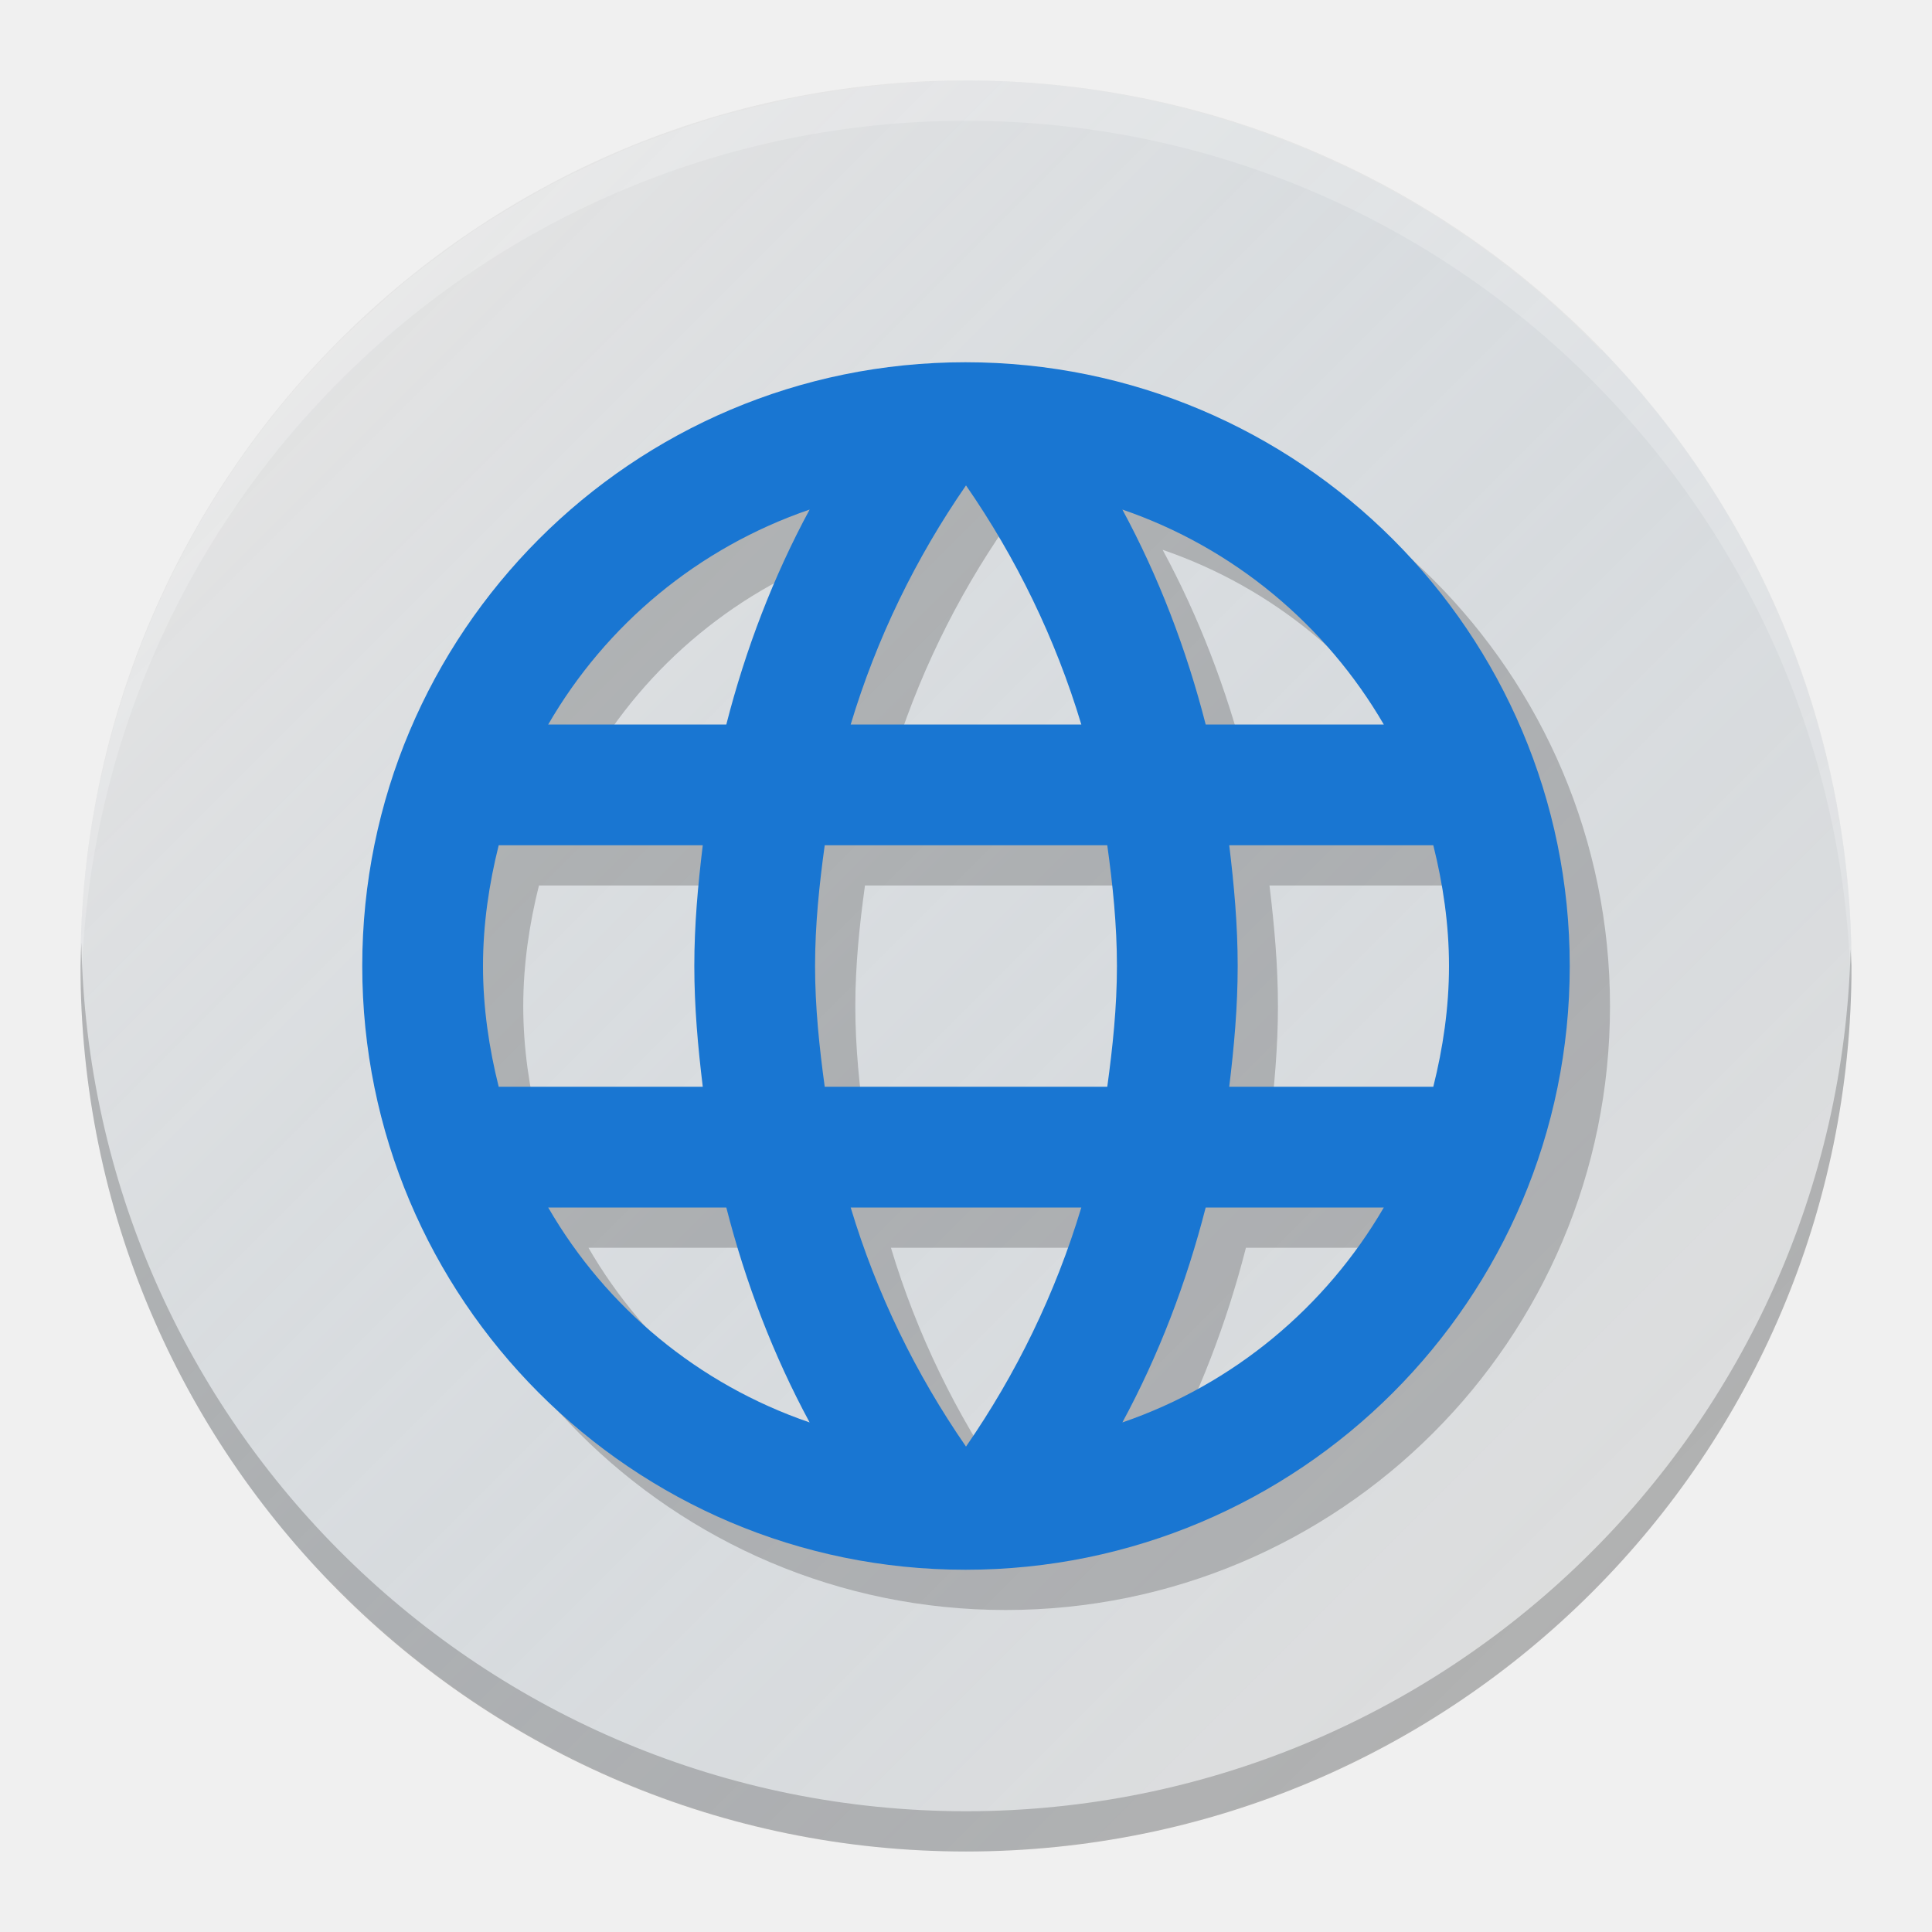
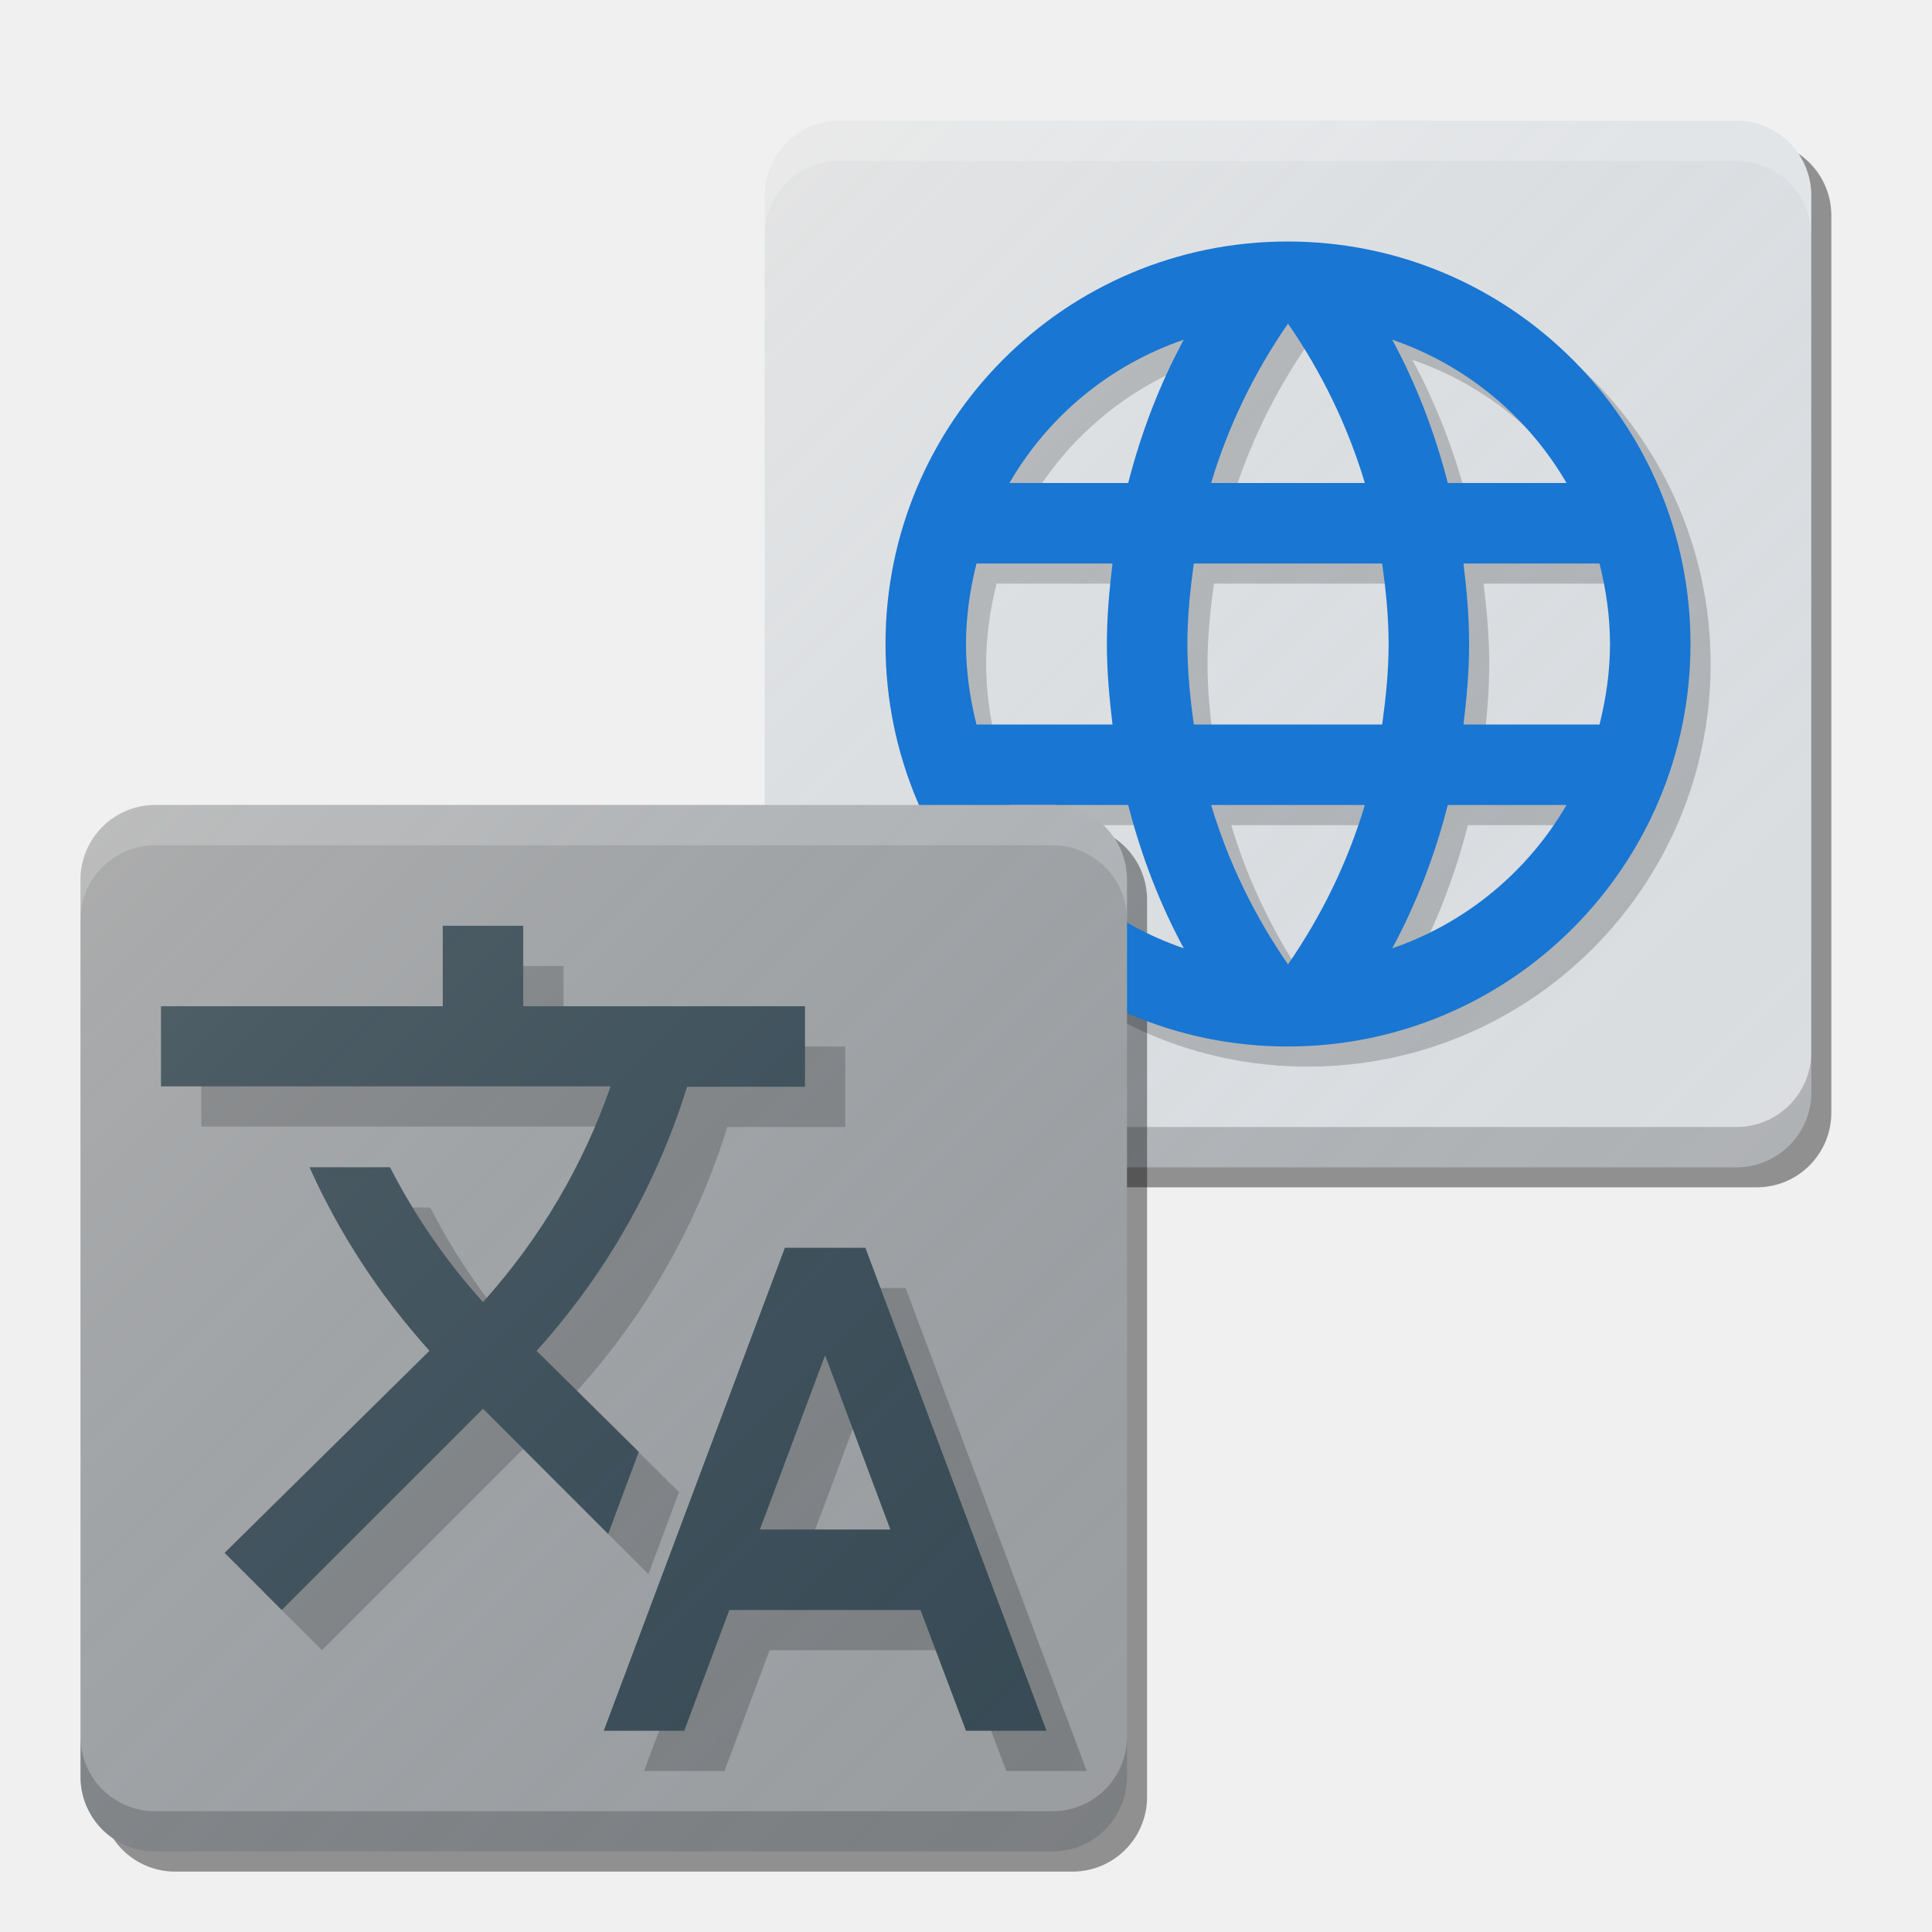
<svg xmlns="http://www.w3.org/2000/svg" xmlns:xlink="http://www.w3.org/1999/xlink" width="48" height="48" viewBox="0 0 48 48" id="svg2" version="1.1">
  <defs id="defs4">
    <filter style="color-interpolation-filters:sRGB" id="filter4630">
      <feFlood flood-opacity="1" flood-color="rgb(0,0,0)" result="flood" id="feFlood4632" />
      <feComposite in="flood" in2="SourceGraphic" operator="in" result="composite1" id="feComposite4634" />
      <feGaussianBlur in="composite1" stdDeviation="0.5" result="blur" id="feGaussianBlur4636" />
      <feOffset dx="0" dy="0.5" result="offset" id="feOffset4638" />
      <feComposite in="SourceGraphic" in2="offset" operator="over" result="composite2" id="feComposite4640" />
    </filter>
    <linearGradient id="linearGradient4165">
      <stop style="stop-color:#ffffff;stop-opacity:0.15" offset="0" id="stop4167" />
      <stop style="stop-color:#177ed5;stop-opacity:0;" offset="1" id="stop4169" />
    </linearGradient>
-     <linearGradient xlink:href="#linearGradient4165" id="linearGradient4171-1" x1="7" y1="1011.362" x2="41" y2="1045.362" gradientUnits="userSpaceOnUse" gradientTransform="matrix(0.9565217,0,0,0.9565217,1.04348,44.71166)" />
+     <linearGradient xlink:href="#linearGradient4165" id="linearGradient4171-1" x1="7" y1="1011.362" x2="41" y2="1045.362" gradientUnits="userSpaceOnUse" gradientTransform="matrix(0.9565217,0,0,0.9565217,-4.95652,56.71166)" />
+     <linearGradient xlink:href="#linearGradient4165" id="linearGradient4197" gradientUnits="userSpaceOnUse" gradientTransform="matrix(0.9565217,0,0,0.9565217,12.04348,39.71166)" x1="7" y1="1011.362" x2="41" y2="1045.362" />
  </defs>
  <g id="layer1" transform="translate(0,-1004.362)">
-     <circle style="fill:#dedede;fill-opacity:1;stroke:none;stroke-width:2;stroke-linecap:round;stroke-linejoin:round;stroke-miterlimit:4;stroke-dasharray:none;stroke-opacity:1" id="path4136" cx="24" cy="1028.362" r="22" />
-     <path style="fill:url(#linearGradient4171-1);fill-opacity:1;stroke:none;stroke-width:2;stroke-linecap:round;stroke-linejoin:round;stroke-miterlimit:4;stroke-dasharray:none;stroke-opacity:1" d="m 24,1006.362 a 22,22 0 0 0 -1.891,0.095 22,22 0 0 0 -1.037,0.125 22,22 0 0 0 -1.143,0.174 22,22 0 0 0 -1.022,0.23 22,22 0 0 0 -1.102,0.28 22,22 0 0 0 -1.016,0.338 22,22 0 0 0 -1.065,0.389 22,22 0 0 0 -0.975,0.437 22,22 0 0 0 -1.009,0.488 22,22 0 0 0 -0.94,0.538 22,22 0 0 0 -0.955,0.585 22,22 0 0 0 -0.876,0.628 22,22 0 0 0 -0.893,0.68 22,22 0 0 0 -0.788,0.691 22,22 0 0 0 -0.846,0.788 A 22,22 0 0 0 2,1028.362 a 22,22 0 0 0 6.197,15.304 l 0.032,0 a 22,22 0 0 0 15.771,6.696 22,22 0 0 0 1.868,-0.094 22,22 0 0 0 1.082,-0.131 22,22 0 0 0 1.121,-0.17 22,22 0 0 0 1.022,-0.23 22,22 0 0 0 1.102,-0.28 22,22 0 0 0 1.016,-0.338 22,22 0 0 0 1.065,-0.389 22,22 0 0 0 0.975,-0.437 22,22 0 0 0 1.009,-0.488 22,22 0 0 0 0.94,-0.538 22,22 0 0 0 0.955,-0.585 22,22 0 0 0 0.876,-0.628 22,22 0 0 0 0.893,-0.68 22,22 0 0 0 0.788,-0.691 22,22 0 0 0 0.846,-0.788 22,22 0 0 0 6.442,-15.533 22,22 0 0 0 -6.199,-15.304 l -0.03,0 A 22,22 0 0 0 24,1006.362 Z" id="circle4163-3" />
-     <path style="fill:#ffffff;fill-opacity:0.2;stroke:none;stroke-width:2;stroke-linecap:round;stroke-linejoin:round;stroke-miterlimit:4;stroke-dasharray:none;stroke-opacity:1" d="m 24,1006.362 a 22,22 0 0 0 -22,22 22,22 0 0 0 0.021,0.586 A 22,22 0 0 1 24,1007.362 22,22 0 0 1 45.979,1028.776 22,22 0 0 0 46,1028.362 a 22,22 0 0 0 -22,-22 z" id="circle4150" />
-     <path id="path4155" d="m 24,1050.362 a 22,22 0 0 1 -22,-22 22,22 0 0 1 0.021,-0.586 A 22,22 0 0 0 24,1049.362 a 22,22 0 0 0 21.979,-21.414 22,22 0 0 1 0.021,0.414 22,22 0 0 1 -22,22 z" style="fill:#000000;fill-opacity:0.2;stroke:none;stroke-width:2;stroke-linecap:round;stroke-linejoin:round;stroke-miterlimit:4;stroke-dasharray:none;stroke-opacity:1" />
-     <path d="m 24.985,1014.362 c -8.28,0 -14.985,6.72 -14.985,15 0,8.28 6.705,15 14.985,15 8.295,0 15.015,-6.72 15.015,-15 0,-8.28 -6.72,-15 -15.015,-15 z m 10.395,9 -4.425,0 c -0.48,-1.875 -1.17,-3.675 -2.07,-5.34 2.76,0.945 5.055,2.865 6.495,5.34 z m -10.38,-5.94 c 1.245,1.8 2.22,3.795 2.865,5.94 l -5.73,0 c 0.645,-2.145 1.62,-4.14 2.865,-5.94 z m -11.61,14.94 c -0.24,-0.96 -0.39,-1.965 -0.39,-3 0,-1.035 0.15,-2.04 0.39,-3 l 5.07,0 c -0.12,0.99 -0.21,1.98 -0.21,3 0,1.02 0.09,2.01 0.21,3 l -5.07,0 z m 1.23,3 4.425,0 c 0.48,1.875 1.17,3.675 2.07,5.34 -2.76,-0.945 -5.055,-2.85 -6.495,-5.34 z m 4.425,-12 -4.425,0 c 1.44,-2.49 3.735,-4.395 6.495,-5.34 -0.9,1.665 -1.59,3.465 -2.07,5.34 z m 5.955,17.94 c -1.245,-1.8 -2.22,-3.795 -2.865,-5.94 l 5.73,0 c -0.645,2.145 -1.62,4.14 -2.865,5.94 z m 3.51,-8.94 -7.02,0 c -0.135,-0.99 -0.24,-1.98 -0.24,-3 0,-1.02 0.105,-2.025 0.24,-3 l 7.02,0 c 0.135,0.975 0.24,1.98 0.24,3 0,1.02 -0.105,2.01 -0.24,3 z m 0.375,8.34 c 0.9,-1.665 1.59,-3.465 2.07,-5.34 l 4.425,0 c -1.44,2.475 -3.735,4.395 -6.495,5.34 z m 2.655,-8.34 c 0.12,-0.99 0.21,-1.98 0.21,-3 0,-1.02 -0.09,-2.01 -0.21,-3 l 5.07,0 c 0.24,0.96 0.39,1.965 0.39,3 0,1.035 -0.15,2.04 -0.39,3 l -5.07,0 z" id="path4-2" style="fill:#000000;fill-opacity:0.2" />
-     <path style="fill:#1976d2;fill-opacity:1" id="path4156" d="m 23.985,1013.362 c -8.28,0 -14.985,6.72 -14.985,15 0,8.28 6.705,15 14.985,15 8.295,0 15.015,-6.72 15.015,-15 0,-8.28 -6.72,-15 -15.015,-15 z m 10.395,9 -4.425,0 c -0.48,-1.875 -1.17,-3.675 -2.07,-5.34 2.76,0.945 5.055,2.865 6.495,5.34 z m -10.38,-5.94 c 1.245,1.8 2.22,3.795 2.865,5.94 l -5.73,0 c 0.645,-2.145 1.62,-4.14 2.865,-5.94 z m -11.61,14.94 c -0.24,-0.96 -0.39,-1.965 -0.39,-3 0,-1.035 0.15,-2.04 0.39,-3 l 5.07,0 c -0.12,0.99 -0.21,1.98 -0.21,3 0,1.02 0.09,2.01 0.21,3 l -5.07,0 z m 1.23,3 4.425,0 c 0.48,1.875 1.17,3.675 2.07,5.34 -2.76,-0.945 -5.055,-2.85 -6.495,-5.34 z m 4.425,-12 -4.425,0 c 1.44,-2.49 3.735,-4.395 6.495,-5.34 -0.9,1.665 -1.59,3.465 -2.07,5.34 z m 5.955,17.94 c -1.245,-1.8 -2.22,-3.795 -2.865,-5.94 l 5.73,0 c -0.645,2.145 -1.62,4.14 -2.865,5.94 z m 3.51,-8.94 -7.02,0 c -0.135,-0.99 -0.24,-1.98 -0.24,-3 0,-1.02 0.105,-2.025 0.24,-3 l 7.02,0 c 0.135,0.975 0.24,1.98 0.24,3 0,1.02 -0.105,2.01 -0.24,3 z m 0.375,8.34 c 0.9,-1.665 1.59,-3.465 2.07,-5.34 l 4.425,0 c -1.44,2.475 -3.735,4.395 -6.495,5.34 z m 2.655,-8.34 c 0.12,-0.99 0.21,-1.98 0.21,-3 0,-1.02 -0.09,-2.01 -0.21,-3 l 5.07,0 c 0.24,0.96 0.39,1.965 0.39,3 0,1.035 -0.15,2.04 -0.39,3 l -5.07,0 z" />
+     <path style="fill:#000000;fill-opacity:0.4;stroke:none;stroke-width:2;stroke-linecap:round;stroke-linejoin:round;stroke-miterlimit:4;stroke-dasharray:none;stroke-opacity:1" d="m 21.357,1007.862 c -1.029,0 -1.857,0.829 -1.857,1.857 l 0,22.285 c 0,1.029 0.829,1.857 1.857,1.857 l 22.285,0 c 1.029,0 1.857,-0.829 1.857,-1.857 l 0,-22.285 c 0,-1.029 -0.829,-1.857 -1.857,-1.857 l -22.285,0 z" id="path4159" />
+     <rect style="fill:#e0e0e0;fill-opacity:1;stroke:none;stroke-width:0.4;stroke-miterlimit:4;stroke-dasharray:none;stroke-opacity:0.1" id="rect4150" width="26" height="26" x="19" y="1007.362" rx="1.857" ry="1.857" />
+     <path id="path4157" d="M 4.357,1024.862 C 3.329,1024.862 2.5,1025.691 2.5,1026.72 l 0,22.285 c 0,1.029 0.829,1.857 1.857,1.857 l 22.285,0 c 1.029,0 1.857,-0.829 1.857,-1.857 l 0,-22.285 c 0,-1.029 -0.829,-1.857 -1.857,-1.857 l -22.285,0 z" style="fill:#000000;fill-opacity:0.4;stroke:none;stroke-width:2;stroke-linecap:round;stroke-linejoin:round;stroke-miterlimit:4;stroke-dasharray:none;stroke-opacity:1" />
+     <path d="m 32.49,1010.862 c -5.52,0 -9.99,4.48 -9.99,10 0,5.52 4.47,10 9.99,10 5.53,0 10.01,-4.48 10.01,-10 0,-5.52 -4.48,-10 -10.01,-10 z m 6.93,6 -2.95,0 c -0.32,-1.25 -0.78,-2.45 -1.38,-3.56 1.84,0.63 3.37,1.91 4.33,3.56 z m -6.92,-3.96 c 0.83,1.2 1.48,2.53 1.91,3.96 l -3.82,0 c 0.43,-1.43 1.08,-2.76 1.91,-3.96 z m -7.74,9.96 c -0.16,-0.64 -0.26,-1.31 -0.26,-2 0,-0.69 0.1,-1.36 0.26,-2 l 3.38,0 c -0.08,0.66 -0.14,1.32 -0.14,2 0,0.68 0.06,1.34 0.14,2 l -3.38,0 z m 0.82,2 2.95,0 c 0.32,1.25 0.78,2.45 1.38,3.56 -1.84,-0.63 -3.37,-1.9 -4.33,-3.56 z m 2.95,-8 -2.95,0 c 0.96,-1.66 2.49,-2.93 4.33,-3.56 -0.6,1.11 -1.06,2.31 -1.38,3.56 z m 3.97,11.96 c -0.83,-1.2 -1.48,-2.53 -1.91,-3.96 l 3.82,0 c -0.43,1.43 -1.08,2.76 -1.91,3.96 z m 2.34,-5.96 -4.68,0 c -0.09,-0.66 -0.16,-1.32 -0.16,-2 0,-0.68 0.07,-1.35 0.16,-2 l 4.68,0 c 0.09,0.65 0.16,1.32 0.16,2 0,0.68 -0.07,1.34 -0.16,2 z m 0.25,5.56 c 0.6,-1.11 1.06,-2.31 1.38,-3.56 l 2.95,0 c -0.96,1.65 -2.49,2.93 -4.33,3.56 z m 1.77,-5.56 c 0.08,-0.66 0.14,-1.32 0.14,-2 0,-0.68 -0.06,-1.34 -0.14,-2 l 3.38,0 c 0.16,0.64 0.26,1.31 0.26,2 0,0.69 -0.1,1.36 -0.26,2 l -3.38,0 z" id="path6" style="fill:#000000;fill-opacity:0.2" />
+     <path id="path4179" d="m 19,1030.505 0,1 c 0,1.029 0.829,1.857 1.857,1.857 l 22.285,0 c 1.029,0 1.857,-0.829 1.857,-1.857 l 0,-1 c 0,1.029 -0.829,1.857 -1.857,1.857 l -22.285,0 C 19.829,1032.362 19,1031.534 19,1030.505 Z" style="fill:#000000;fill-opacity:0.2;stroke:none;stroke-width:0.4;stroke-miterlimit:4;stroke-dasharray:none;stroke-opacity:0.1" />
+     <path id="path4195" d="m 20.857,1007.362 c -1.029,0 -1.857,0.829 -1.857,1.857 l 0,22.285 c 0,1.029 0.829,1.857 1.857,1.857 l 22.285,0 c 1.029,0 1.857,-0.829 1.857,-1.857 l 0,-22.285 c 0,-1.029 -0.829,-1.857 -1.857,-1.857 l -22.285,0 z" style="fill:url(#linearGradient4197);fill-opacity:1;stroke:none;stroke-width:2;stroke-linecap:round;stroke-linejoin:round;stroke-miterlimit:4;stroke-dasharray:none;stroke-opacity:1" />
+     <path style="fill:#1976d2;fill-opacity:1" id="path4190" d="m 31.99,1010.362 c -5.52,0 -9.99,4.48 -9.99,10 0,5.52 4.47,10 9.99,10 5.53,0 10.01,-4.48 10.01,-10 0,-5.52 -4.48,-10 -10.01,-10 z m 6.93,6 -2.95,0 c -0.32,-1.25 -0.78,-2.45 -1.38,-3.56 1.84,0.63 3.37,1.91 4.33,3.56 z m -6.92,-3.96 c 0.83,1.2 1.48,2.53 1.91,3.96 l -3.82,0 c 0.43,-1.43 1.08,-2.76 1.91,-3.96 z m -7.74,9.96 c -0.16,-0.64 -0.26,-1.31 -0.26,-2 0,-0.69 0.1,-1.36 0.26,-2 l 3.38,0 c -0.08,0.66 -0.14,1.32 -0.14,2 0,0.68 0.06,1.34 0.14,2 l -3.38,0 z m 0.82,2 2.95,0 c 0.32,1.25 0.78,2.45 1.38,3.56 -1.84,-0.63 -3.37,-1.9 -4.33,-3.56 z m 2.95,-8 -2.95,0 c 0.96,-1.66 2.49,-2.93 4.33,-3.56 -0.6,1.11 -1.06,2.31 -1.38,3.56 z m 3.97,11.96 c -0.83,-1.2 -1.48,-2.53 -1.91,-3.96 l 3.82,0 c -0.43,1.43 -1.08,2.76 -1.91,3.96 z m 2.34,-5.96 -4.68,0 c -0.09,-0.66 -0.16,-1.32 -0.16,-2 0,-0.68 0.07,-1.35 0.16,-2 l 4.68,0 c 0.09,0.65 0.16,1.32 0.16,2 0,0.68 -0.07,1.34 -0.16,2 z m 0.25,5.56 c 0.6,-1.11 1.06,-2.31 1.38,-3.56 l 2.95,0 c -0.96,1.65 -2.49,2.93 -4.33,3.56 z m 1.77,-5.56 c 0.08,-0.66 0.14,-1.32 0.14,-2 0,-0.68 -0.06,-1.34 -0.14,-2 l 3.38,0 c 0.16,0.64 0.26,1.31 0.26,2 0,0.69 -0.1,1.36 -0.26,2 l -3.38,0 z" />
+     <rect ry="1.857" rx="1.857" y="1024.362" x="2" height="26" width="26" id="rect4164" style="fill:#9e9e9e;fill-opacity:1;stroke:none;stroke-width:0.4;stroke-miterlimit:4;stroke-dasharray:none;stroke-opacity:0.1" />
+     <path d="m 16.87,1041.432 -2.54,-2.51 0.03,-0.03 c 1.74,-1.94 2.98,-4.17 3.71,-6.53 l 2.93,0 0,-2 -7,0 0,-2 -2,0 0,2 -7,0 0,1.99 11.17,0 c -0.67,1.93 -1.73,3.76 -3.17,5.36 -0.93,-1.03 -1.7,-2.16 -2.31,-3.35 l -2,0 c 0.73,1.63 1.73,3.17 2.98,4.56 l -5.09,5.02 1.42,1.42 5,-5 3.11,3.11 0.76,-2.04 z m 5.63,-5.07 -2,0 -4.5,12 2,0 1.12,-3 4.75,0 1.13,3 2,0 -4.5,-12 z m -2.62,7 1.62,-4.33 1.62,4.33 -3.24,0 z" id="path4" style="fill:#000000;fill-opacity:0.2" />
+     <path style="fill:#000000;fill-opacity:0.2;stroke:none;stroke-width:0.4;stroke-miterlimit:4;stroke-dasharray:none;stroke-opacity:0.1" d="M 2 43.143 L 2 44.143 C 2 45.171 2.829 46 3.857 46 L 26.143 46 C 27.171 46 28 45.171 28 44.143 L 28 43.143 C 28 44.171 27.171 45 26.143 45 L 3.857 45 C 2.829 45 2 44.171 2 43.143 z " transform="translate(0,1004.362)" id="rect4174" />
+     <path style="fill:#ffffff;fill-opacity:0.2;stroke:none;stroke-width:0.4;stroke-miterlimit:4;stroke-dasharray:none;stroke-opacity:0.1" d="M 3.857 20 C 2.829 20 2 20.829 2 21.857 L 2 22.857 C 2 21.829 2.829 21 3.857 21 L 26.143 21 C 27.171 21 28 21.829 28 22.857 L 28 21.857 C 28 20.829 27.171 20 26.143 20 L 3.857 20 z " transform="translate(0,1004.362)" id="rect4181" />
+     <path id="path4186" d="m 20.857,1007.362 c -1.029,0 -1.857,0.829 -1.857,1.857 l 0,1 c 0,-1.029 0.829,-1.857 1.857,-1.857 l 22.285,0 c 1.029,0 1.857,0.829 1.857,1.857 l 0,-1 c 0,-1.029 -0.829,-1.857 -1.857,-1.857 l -22.285,0 z" style="fill:#ffffff;fill-opacity:0.2;stroke:none;stroke-width:0.4;stroke-miterlimit:4;stroke-dasharray:none;stroke-opacity:0.1" />
+     <path style="fill:#37474f;fill-opacity:1" id="path4188" d="m 15.87,1040.432 -2.54,-2.51 0.03,-0.03 c 1.74,-1.94 2.98,-4.17 3.71,-6.53 l 2.93,0 0,-2 -7,0 0,-2 -2,0 0,2 -7,0 0,1.99 11.17,0 c -0.67,1.93 -1.73,3.76 -3.17,5.36 -0.93,-1.03 -1.7,-2.16 -2.31,-3.35 l -2,0 c 0.73,1.63 1.73,3.17 2.98,4.56 l -5.09,5.02 1.42,1.42 5,-5 3.11,3.11 0.76,-2.04 z m 5.63,-5.07 -2,0 -4.5,12 2,0 1.12,-3 4.75,0 1.13,3 2,0 -4.5,-12 z m -2.62,7 1.62,-4.33 1.62,4.33 -3.24,0 z" />
+     <path style="fill:url(#linearGradient4171-1);fill-opacity:1;stroke:none;stroke-width:2;stroke-linecap:round;stroke-linejoin:round;stroke-miterlimit:4;stroke-dasharray:none;stroke-opacity:1" d="M 3.857,1024.362 C 2.829,1024.362 2,1025.191 2,1026.22 l 0,22.285 c 0,1.029 0.829,1.857 1.857,1.857 l 22.285,0 c 1.029,0 1.857,-0.829 1.857,-1.857 l 0,-22.285 c 0,-1.029 -0.829,-1.857 -1.857,-1.857 l -22.285,0 z" id="circle4163-3" />
  </g>
</svg>
